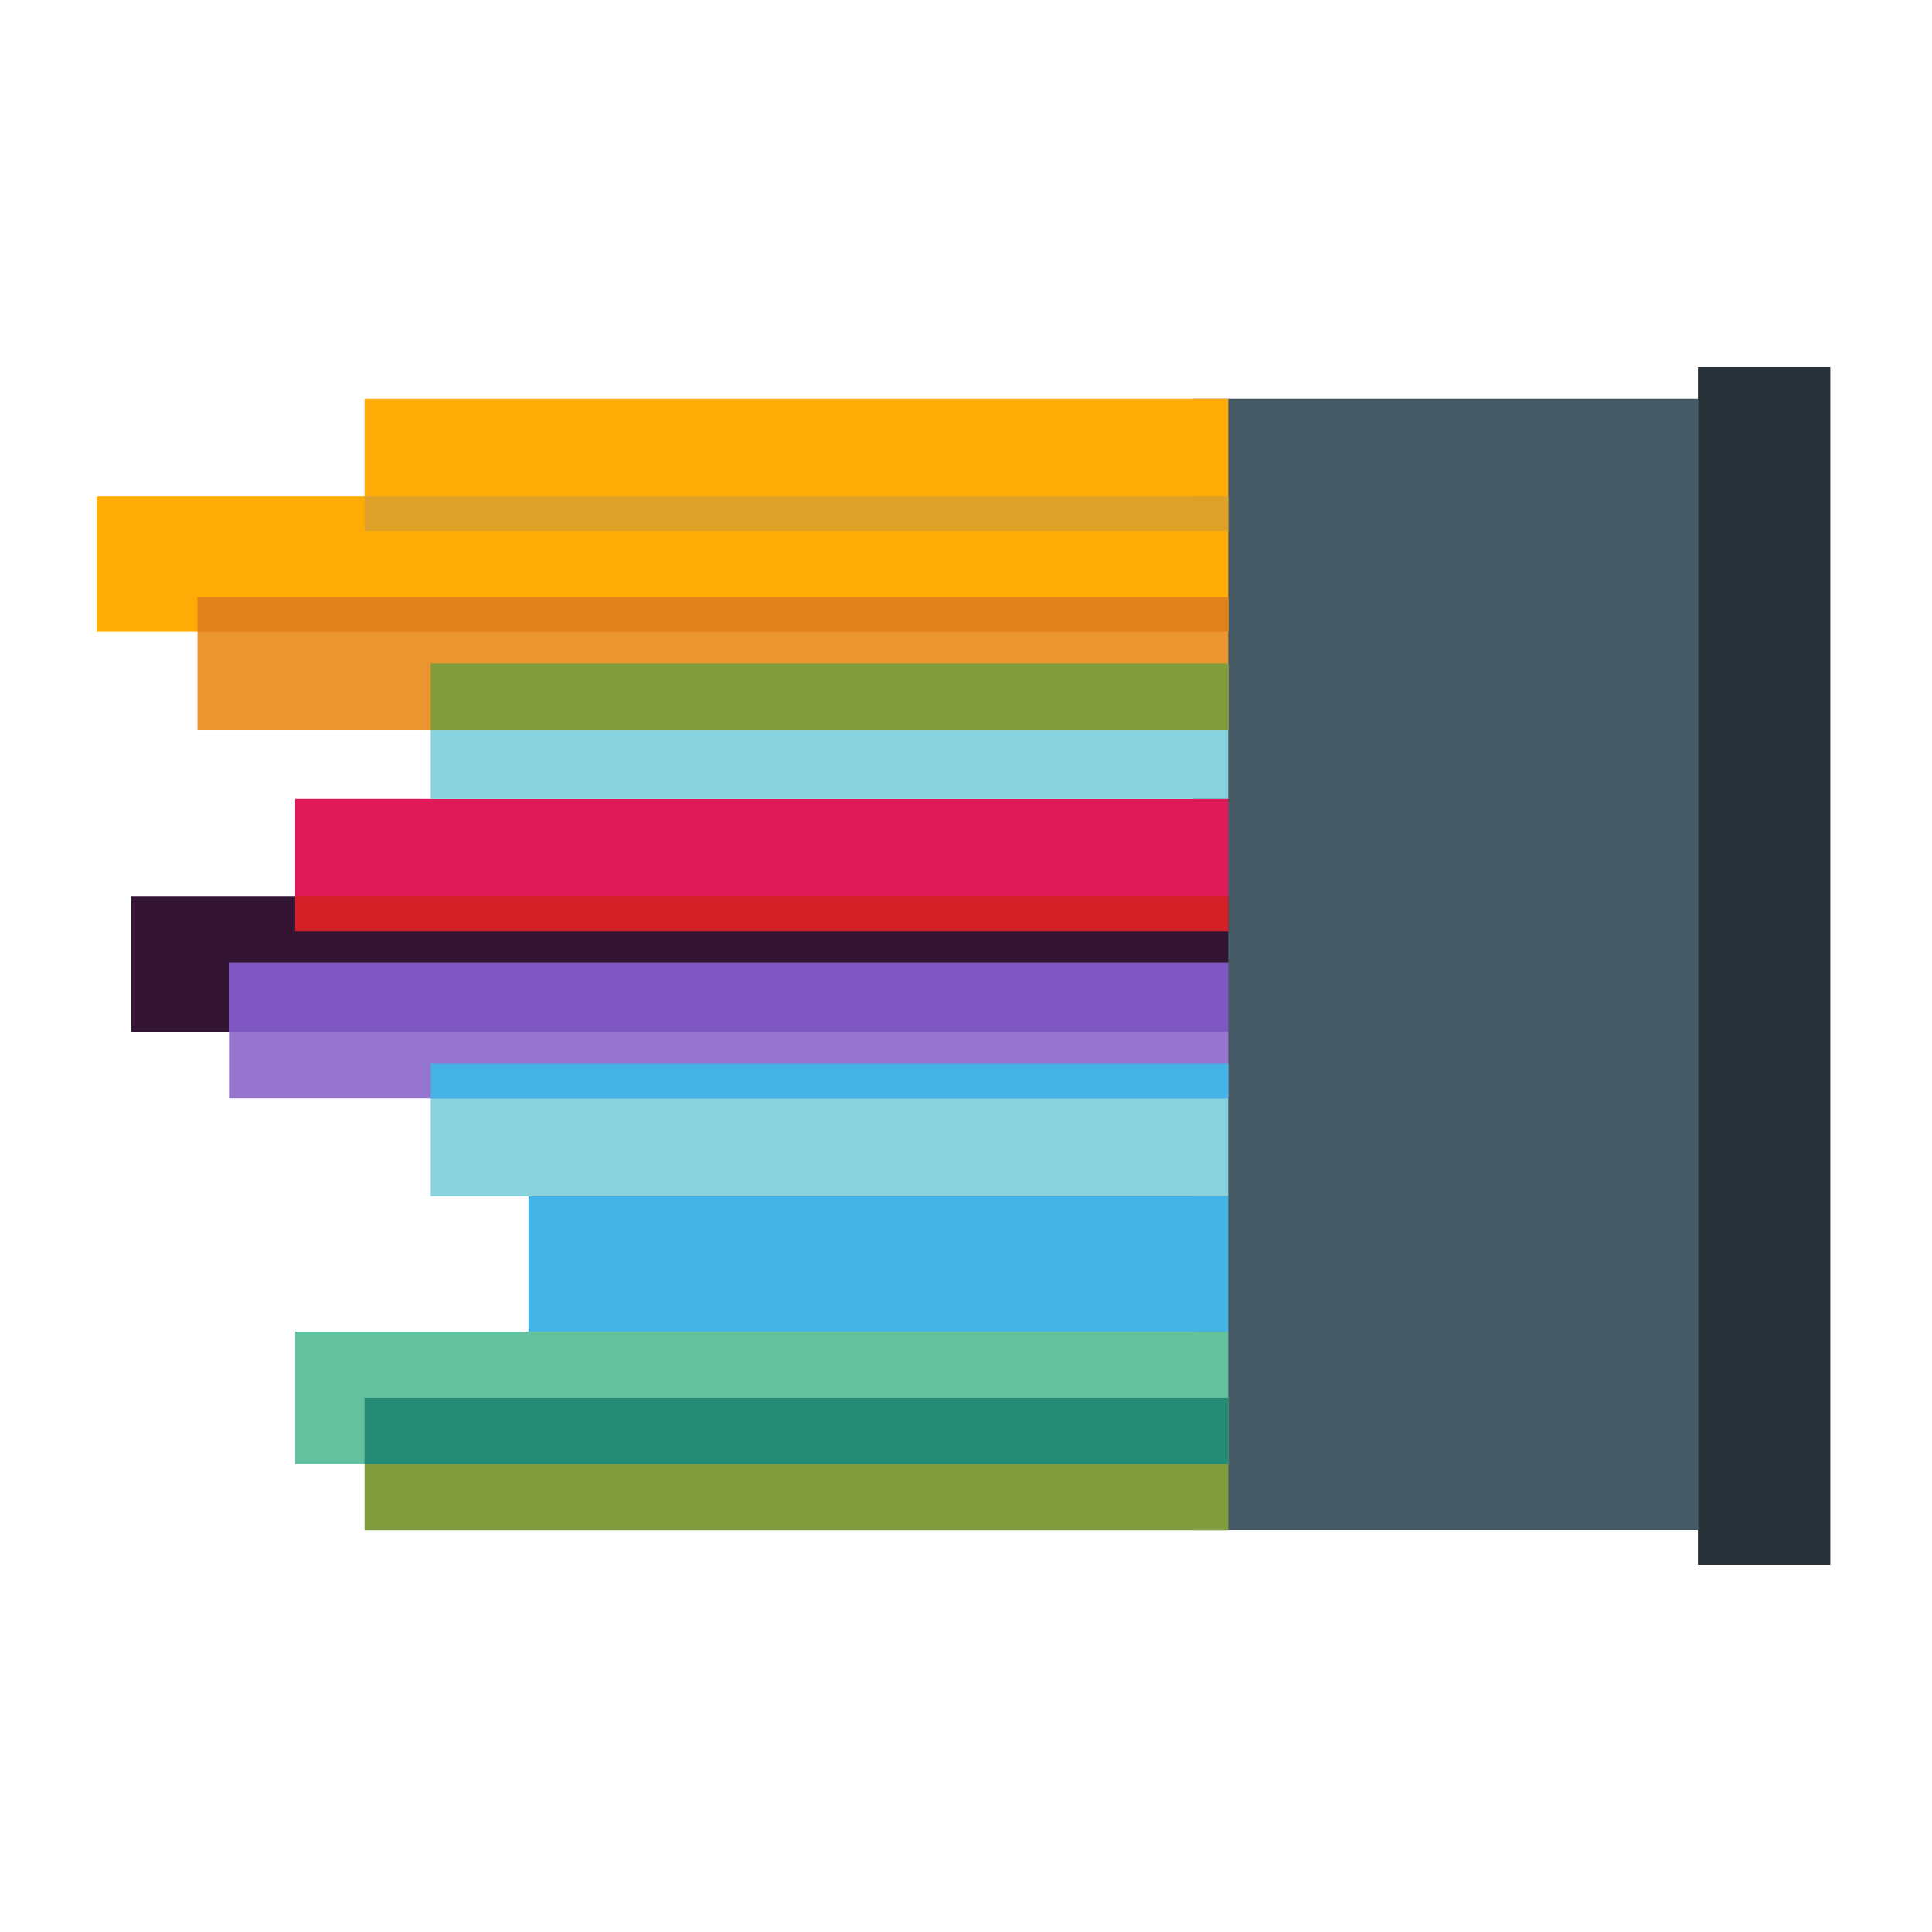
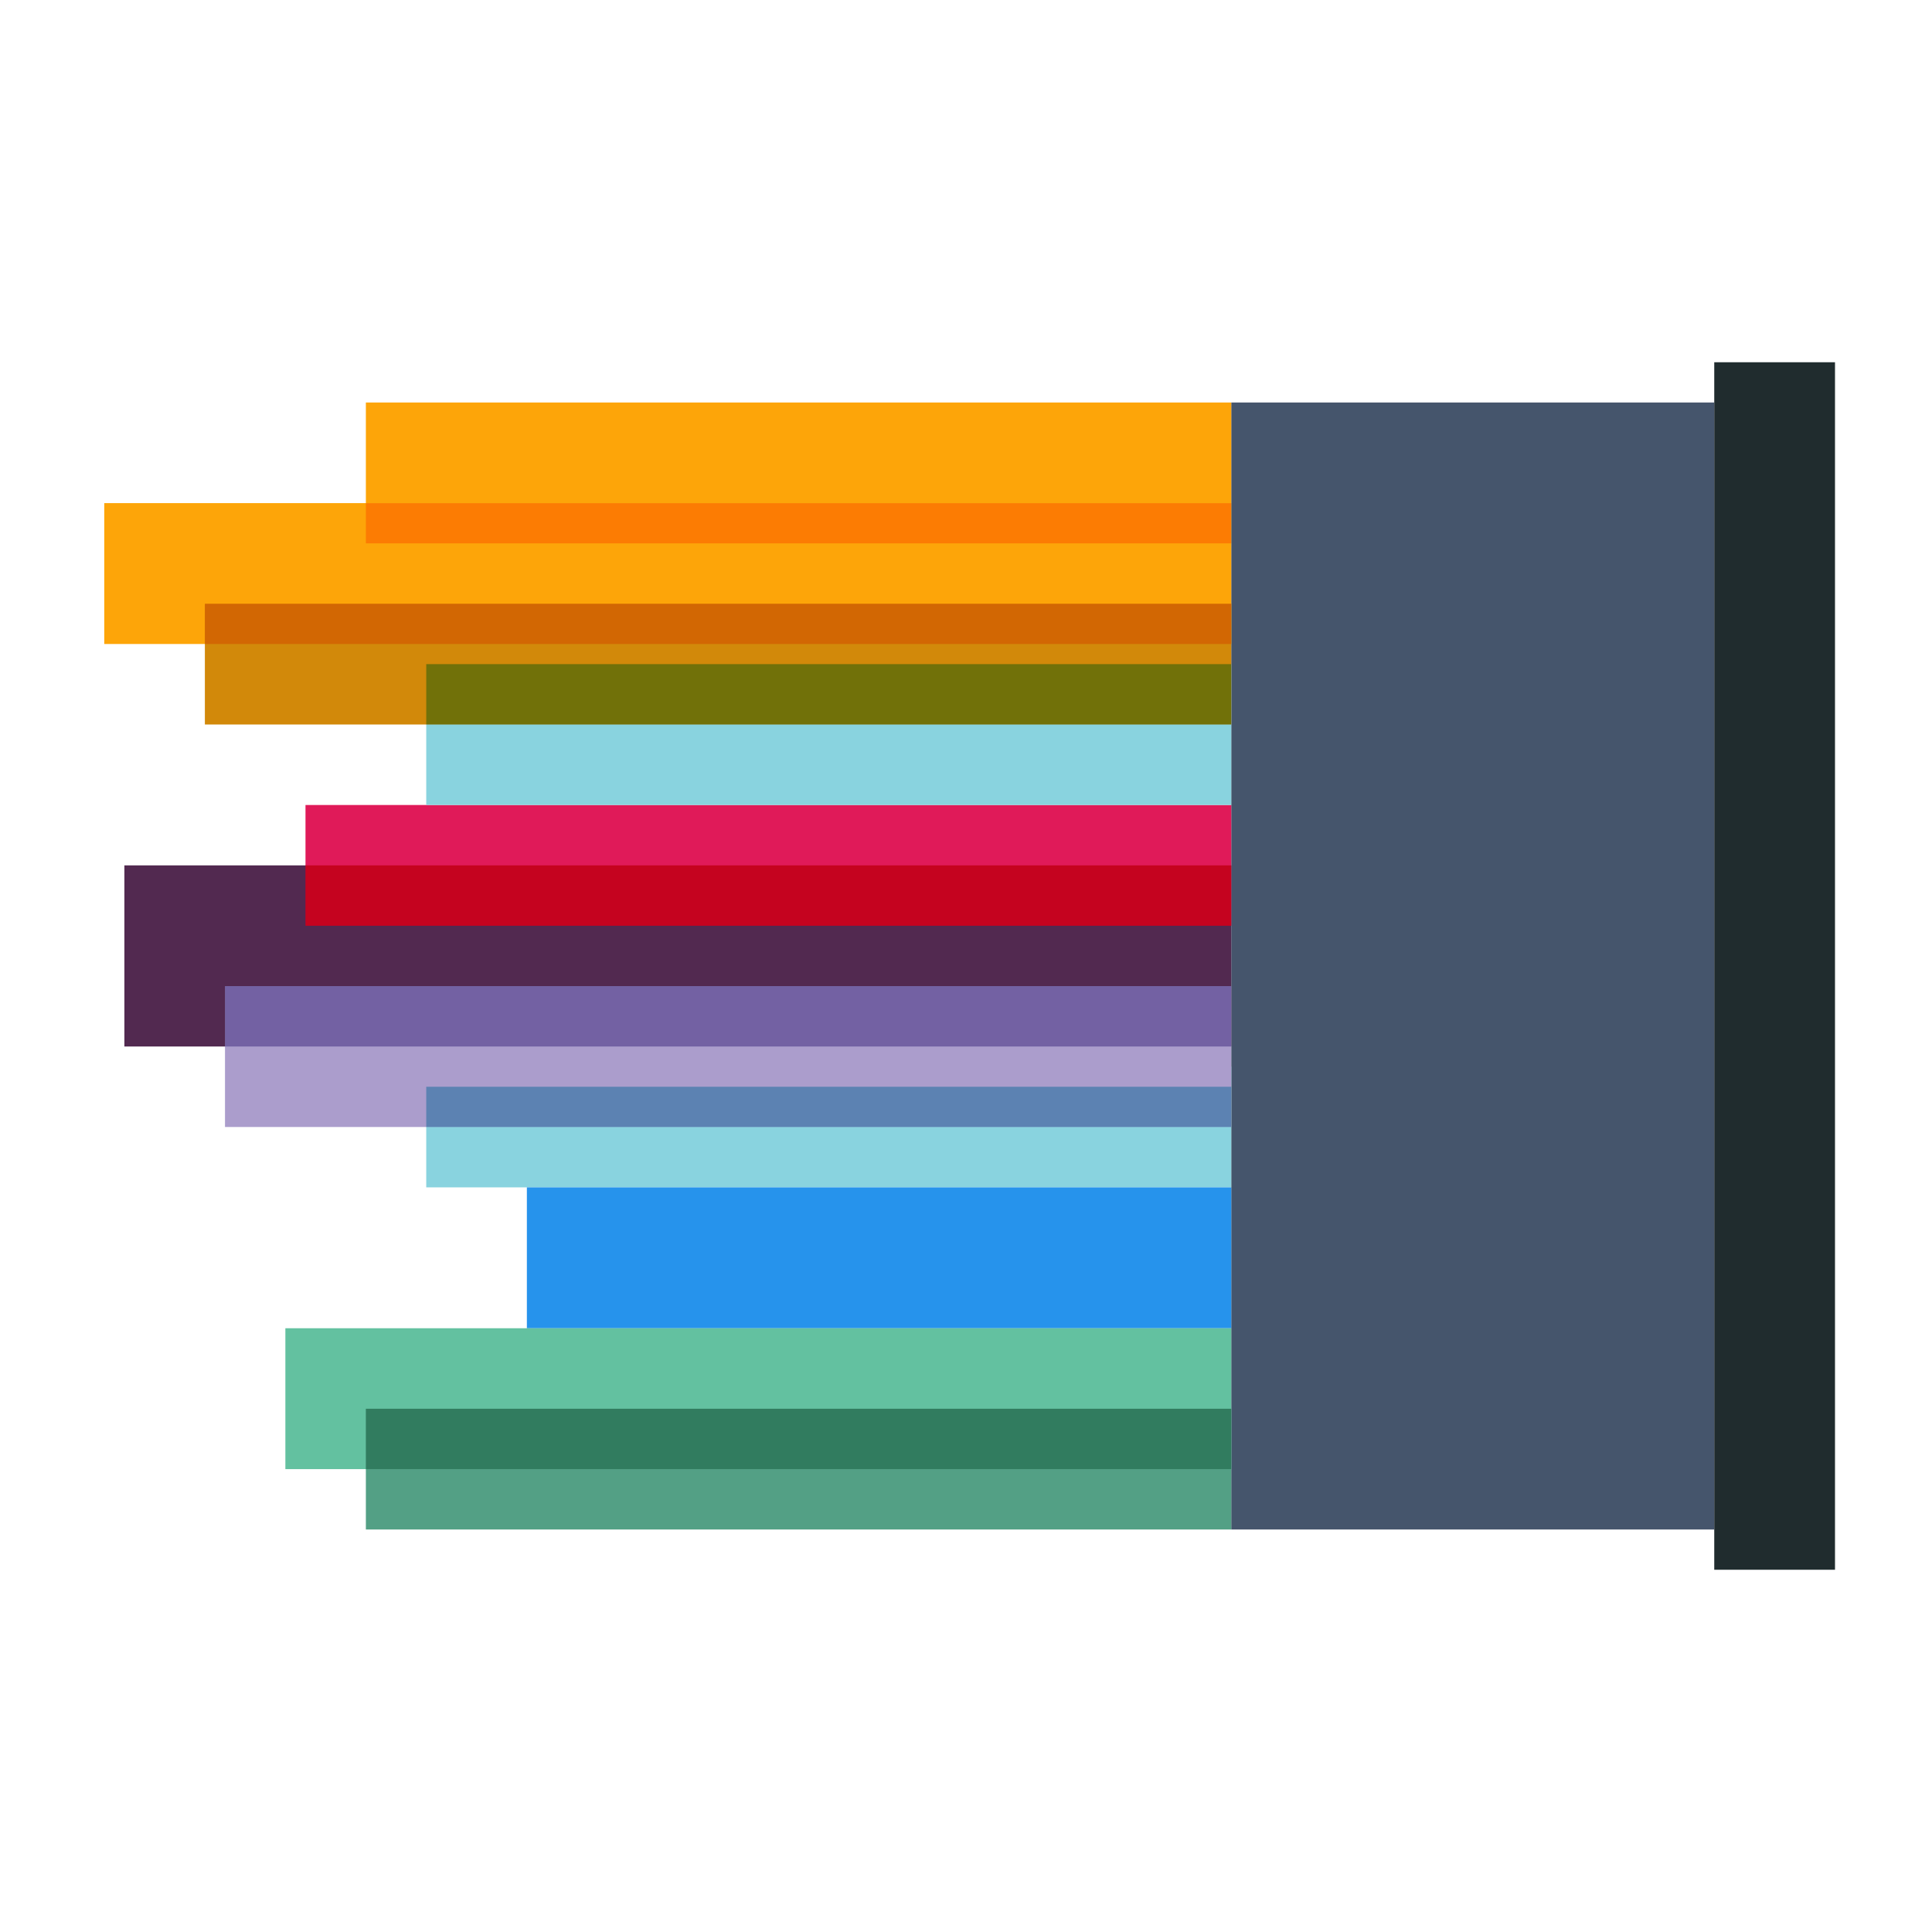
- <svg xmlns="http://www.w3.org/2000/svg" width="96" height="96" viewBox="0 0 96 96" fill="none">
-   <path d="M84.37 19.804L59.309 19.804L59.309 76.034L84.37 76.034L84.37 19.804Z" fill="#455A64" />
-   <path d="M90.948 18.24L84.37 18.24L84.37 77.76L90.948 77.76L90.948 18.24Z" fill="#263238" />
-   <path d="M6.522 44.554L61.03 44.554V51.289L6.522 51.289V44.554Z" fill="#331433" />
-   <rect x="14.667" y="39.697" width="46.363" height="6.579" fill="#E01A59" />
-   <rect x="14.667" y="44.554" width="46.363" height="1.723" fill="#D62027" />
-   <rect x="18.115" y="19.804" width="42.917" height="4.856" fill="#FFAC06" />
-   <rect x="21.401" y="32.961" width="39.628" height="6.735" fill="#89D3DF" />
-   <rect x="21.401" y="52.856" width="39.628" height="6.579" fill="#89D3DF" />
-   <rect x="26.259" y="59.439" width="34.772" height="6.735" fill="#44B3E6" />
-   <rect x="4.8" y="24.66" width="56.231" height="6.735" fill="#FFAC06" />
-   <rect x="9.812" y="29.674" width="51.218" height="6.579" fill="#EA952F" />
-   <rect x="11.379" y="47.839" width="49.652" height="6.735" fill="#9575CD" />
-   <rect x="14.667" y="66.167" width="46.363" height="6.579" fill="#63C1A0" />
-   <rect x="9.812" y="29.674" width="51.218" height="1.723" fill="#E2821A" />
-   <rect x="11.379" y="47.839" width="49.652" height="3.446" fill="#7E57C2" />
-   <rect x="18.115" y="24.66" width="42.917" height="1.723" fill="#DDA028" />
-   <rect x="21.401" y="32.961" width="39.628" height="3.289" fill="#819C3C" />
-   <rect x="21.401" y="52.856" width="39.628" height="1.723" fill="#44B3E6" />
-   <rect x="18.115" y="69.463" width="42.917" height="6.579" fill="#819C3C" />
-   <rect x="18.115" y="69.463" width="42.917" height="3.289" fill="#258B74" />
+ <svg xmlns="http://www.w3.org/2000/svg" width="96" height="96" viewBox="146 496 96 96" fill="none">
+   <g id="WEBSCRAPER">
+     <path id="Vector_134" d="M231.18 516L207.18 516L207.18 572L231.18 572L231.18 516Z" fill="#45556C" />
+     <path id="Vector_135" d="M237.18 514L231.18 514L231.18 574L237.18 574L237.18 514Z" fill="#202C2E" />
+     <path id="Rectangle 518" d="M152.18 539L207.18 539V548L152.18 548V539Z" fill="#522950" />
+     <rect id="Illustration element" x="161.18" y="536" width="46" height="6" fill="#E01A59" />
+     <g id="Illustration element_2" style="mix-blend-mode:multiply">
+       <rect x="161.18" y="539" width="46" height="3" fill="#E01A59" />
+     </g>
+     <rect id="Illustration element_3" x="164.18" y="516" width="43" height="5" fill="#FDA509" />
+     <rect id="Illustration element_4" x="167.18" y="529" width="40" height="7" fill="#89D3DF" />
+     <rect id="Illustration element_5" x="167.18" y="549" width="40" height="6" fill="#89D3DF" />
+     <rect id="Illustration element_6" x="172.18" y="555" width="35" height="7" fill="#2693EC" />
+     <rect id="Illustration element_7" x="151.18" y="521" width="56" height="7" fill="#FDA509" />
+     <rect id="Illustration element_8" x="156.18" y="526" width="51" height="6" fill="#D2890A" />
+     <rect id="Illustration element_9" x="157.18" y="545" width="50" height="7" fill="#AB9DCC" />
+     <rect id="Illustration element_10" x="160.18" y="562" width="47" height="7" fill="#63C1A0" />
+     <g id="Illustration element_11" opacity="0.7" style="mix-blend-mode:multiply">
+       <rect x="156.18" y="526" width="51" height="2" fill="#FDA509" />
+     </g>
+     <g id="Illustration element_12" style="mix-blend-mode:multiply">
+       <rect x="157.18" y="545" width="50" height="3" fill="#AB9DCC" />
+     </g>
+     <g id="Illustration element_13" opacity="0.7" style="mix-blend-mode:multiply">
+       <rect x="164.18" y="521" width="43" height="2" fill="#FDA509" />
+     </g>
+     <g id="Illustration element_14" style="mix-blend-mode:multiply">
+       <rect x="167.18" y="529" width="40" height="3" fill="#89D3DF" />
+     </g>
+     <g id="Illustration element_15" style="mix-blend-mode:multiply">
+       <rect x="167.18" y="550" width="40" height="2" fill="#89D3DF" />
+     </g>
+     <rect id="Illustration element_16" x="164.18" y="566" width="43" height="6" fill="#53A085" />
+     <g id="Illustration element_17" opacity="0.6" style="mix-blend-mode:multiply">
+       <rect x="164.18" y="566" width="43" height="3" fill="#53A085" />
+     </g>
+   </g>
</svg>
